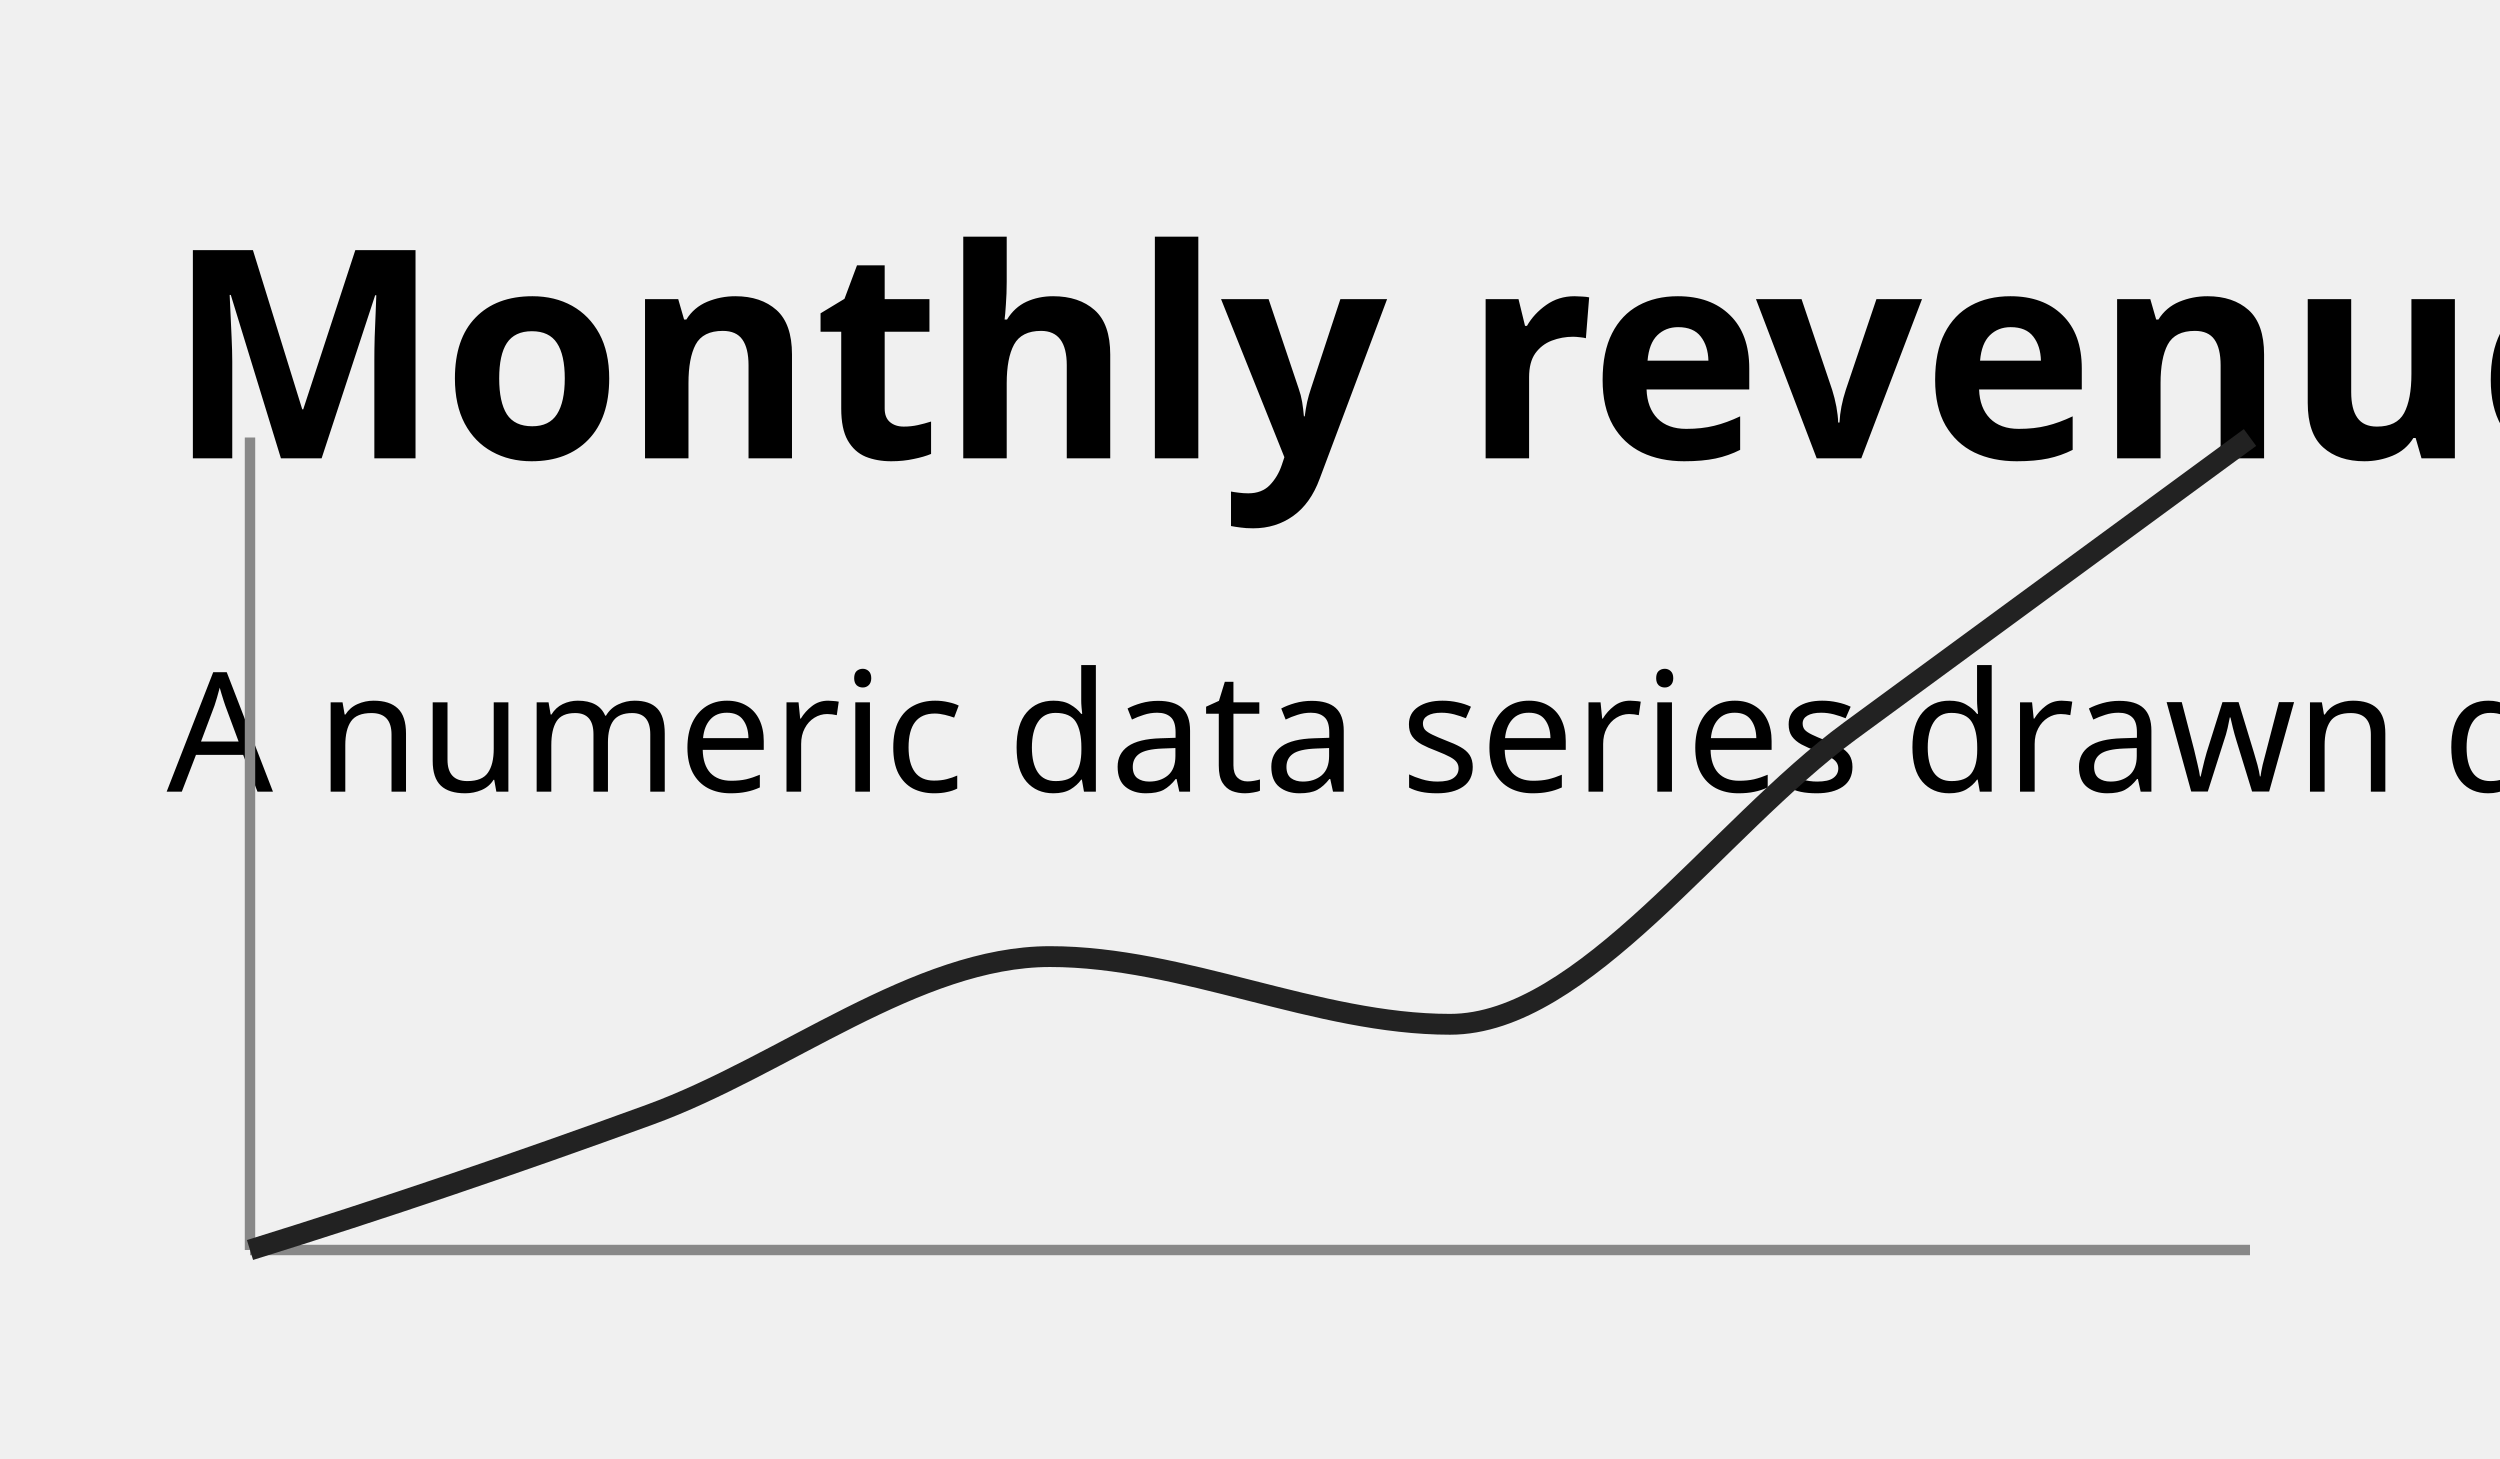
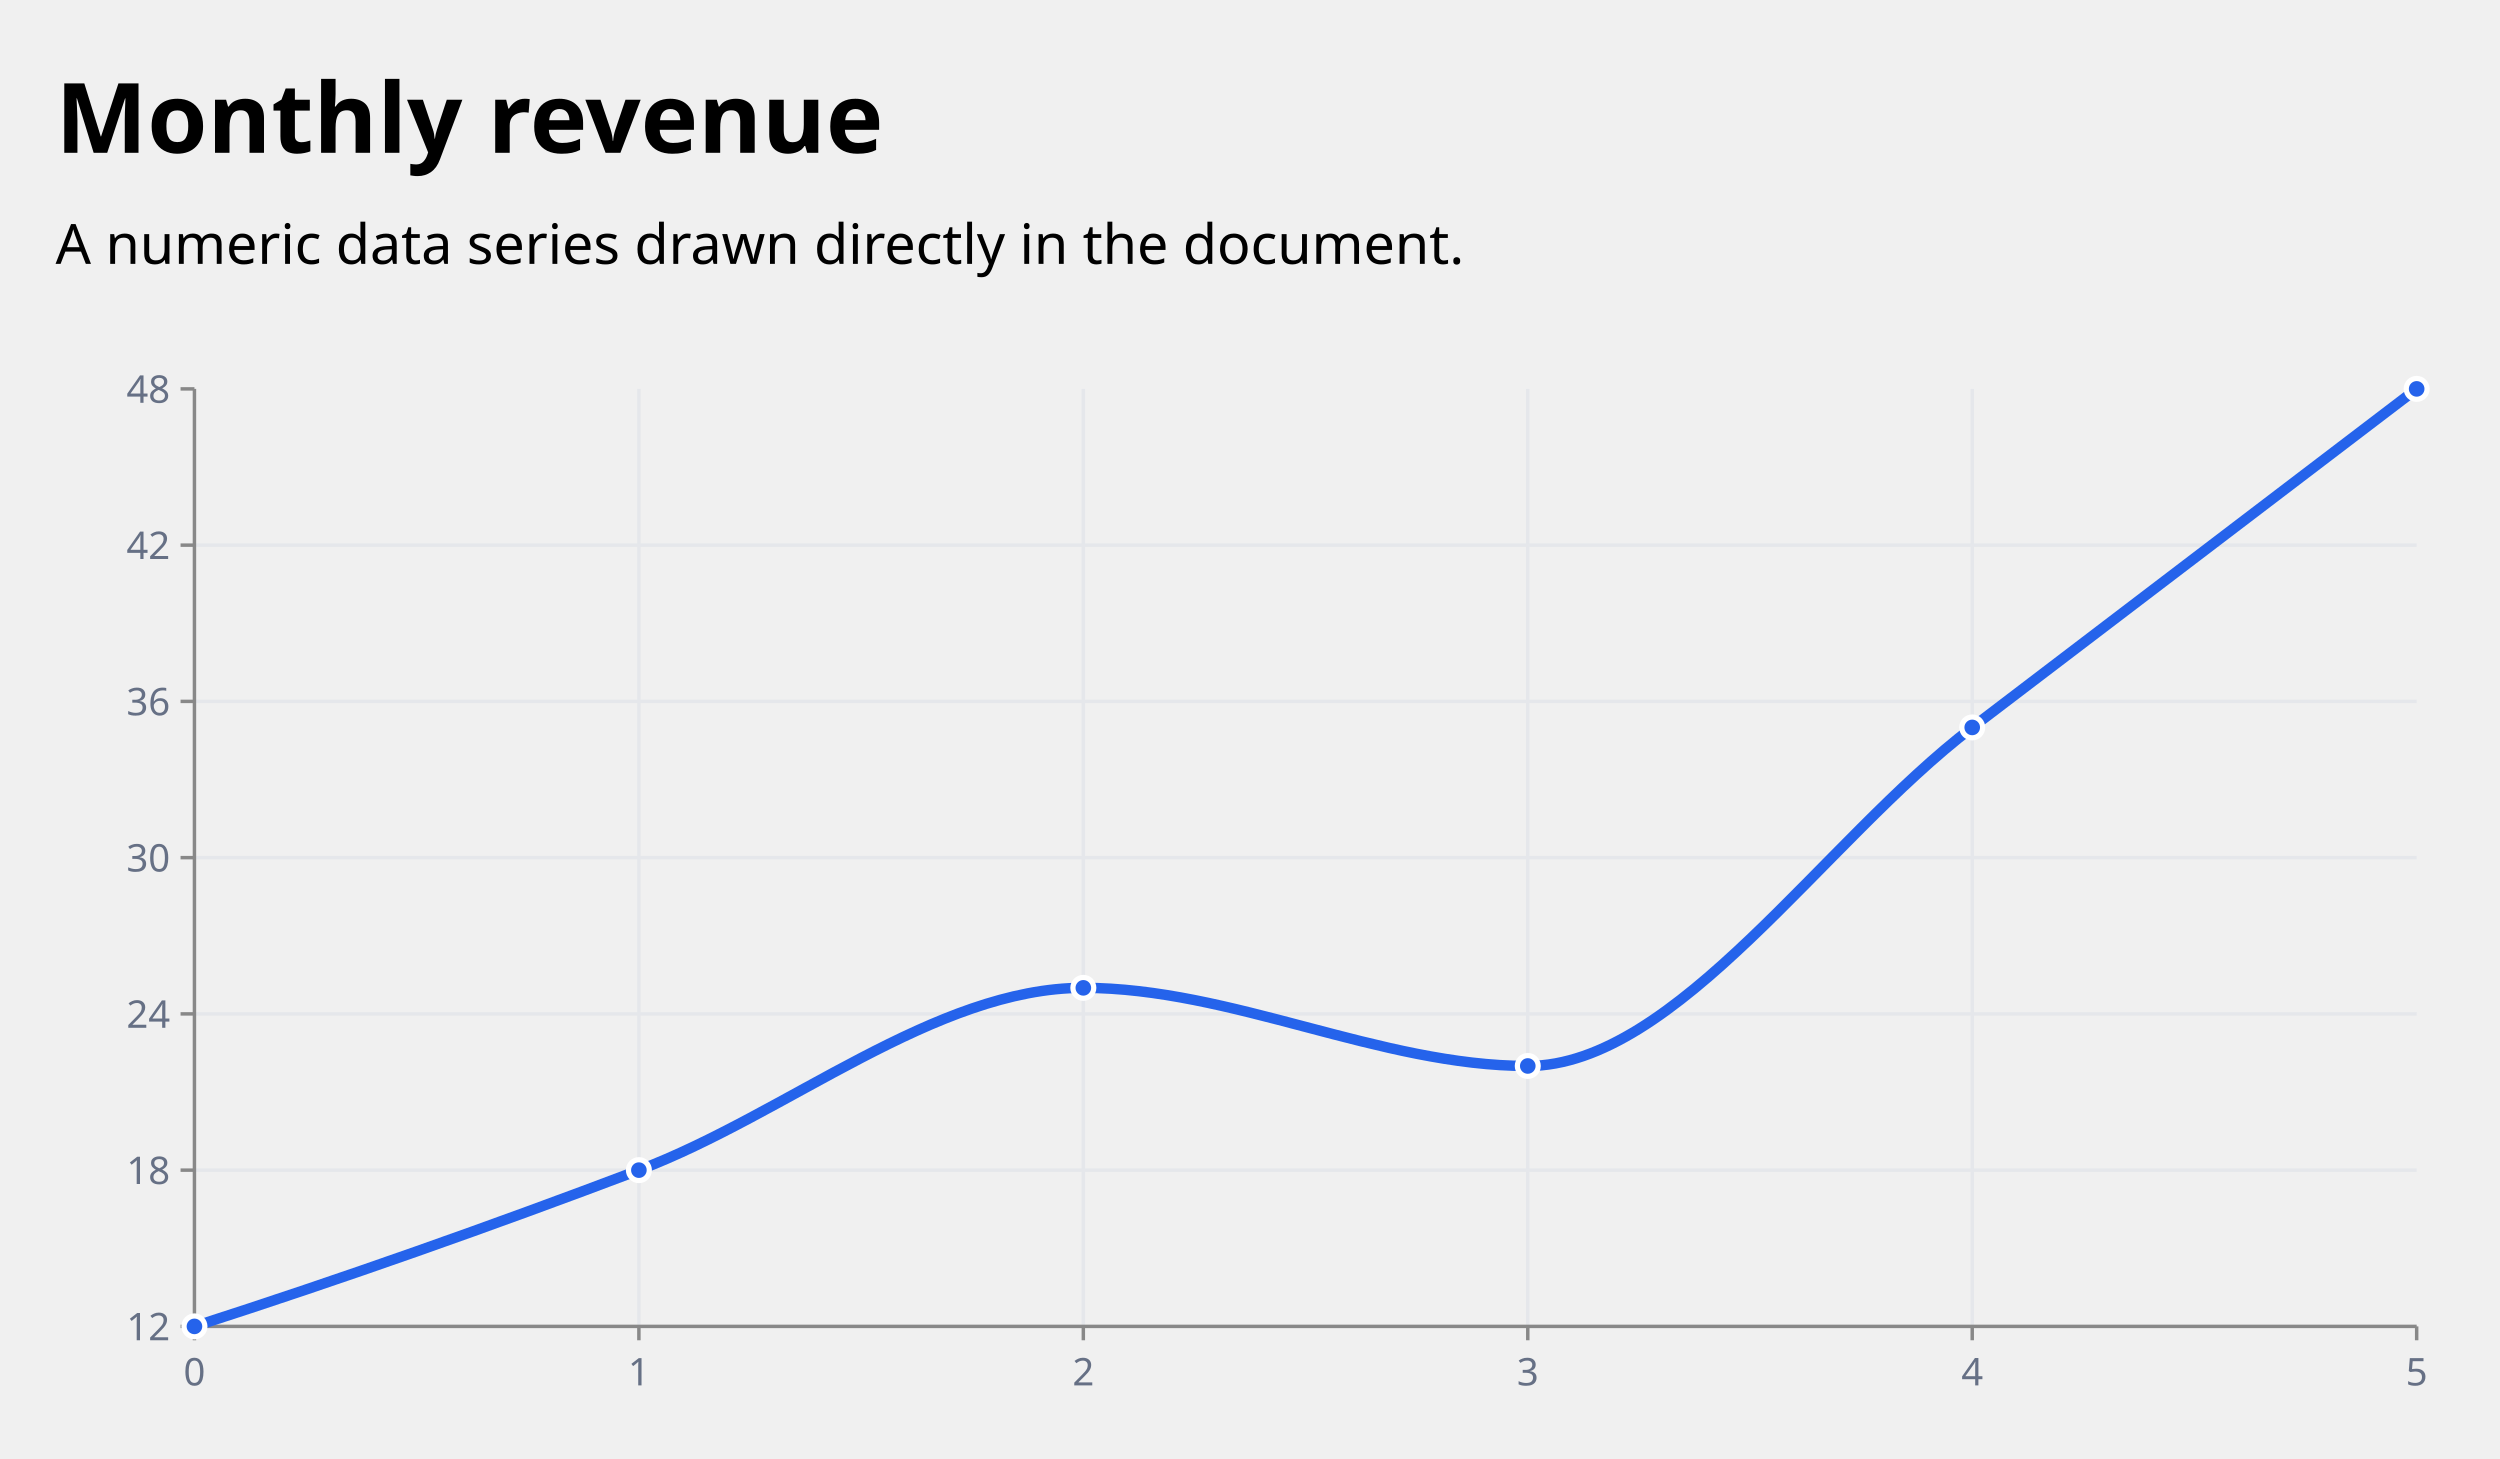
- <svg xmlns="http://www.w3.org/2000/svg" role="img" width="240" height="140" viewBox="0 0 240 140" overflow="hidden">
+ <svg xmlns="http://www.w3.org/2000/svg" role="img" width="720" height="420" viewBox="0 0 720 420" overflow="hidden">
  <text x="16" y="44" font-family="sans-serif" font-size="28" font-weight="700" font-style="normal" id="title">
    <tspan x="16" dy="0">Monthly revenue</tspan>
  </text>
  <text x="16" y="76" font-family="sans-serif" font-size="16" font-weight="400" font-style="normal" id="caption">
    <tspan x="16" dy="0">A numeric data series drawn directly in the document.</tspan>
  </text>
  <g id="revenue">
-     <line x1="24" y1="42" x2="24" y2="120" stroke="#888" stroke-width="1" />
-     <line x1="24" y1="120" x2="216" y2="120" stroke="#888" stroke-width="1" />
-     <path d="M 24.000 120.000 C 36.800 116.028 49.600 111.667 62.400 107.000 C 75.200 102.333 88.000 91.833 100.800 91.833 C 113.600 91.833 126.400 98.333 139.200 98.333 C 152.000 98.333 164.800 79.556 177.600 70.167 C 190.400 60.778 203.200 51.389 216.000 42.000" fill="none" stroke="#222" stroke-width="2" />
+     <line class="grid" x1="184" y1="112" x2="184" y2="382" stroke="#e5e7eb" stroke-width="1" />
+     <line class="grid" x1="312" y1="112" x2="312" y2="382" stroke="#e5e7eb" stroke-width="1" />
+     <line class="grid" x1="440" y1="112" x2="440" y2="382" stroke="#e5e7eb" stroke-width="1" />
+     <line class="grid" x1="568" y1="112" x2="568" y2="382" stroke="#e5e7eb" stroke-width="1" />
+     <line class="grid" x1="56" y1="157" x2="696" y2="157" stroke="#e5e7eb" stroke-width="1" />
+     <line class="grid" x1="56" y1="202" x2="696" y2="202" stroke="#e5e7eb" stroke-width="1" />
+     <line class="grid" x1="56" y1="247" x2="696" y2="247" stroke="#e5e7eb" stroke-width="1" />
+     <line class="grid" x1="56" y1="292" x2="696" y2="292" stroke="#e5e7eb" stroke-width="1" />
+     <line class="grid" x1="56" y1="337" x2="696" y2="337" stroke="#e5e7eb" stroke-width="1" />
+     <line class="axis" x1="56" y1="112" x2="56" y2="382" stroke="#888" stroke-width="1" />
+     <line class="axis" x1="56" y1="382" x2="696" y2="382" stroke="#888" stroke-width="1" />
+     <line class="tick" x1="56.000" y1="382.000" x2="56.000" y2="386.000" stroke="#888" />
+     <text class="x-tick" x="56.000" y="399.000" text-anchor="middle" font-family="sans-serif" font-size="11" fill="#667085">0</text>
+     <line class="tick" x1="184.000" y1="382.000" x2="184.000" y2="386.000" stroke="#888" />
+     <text class="x-tick" x="184.000" y="399.000" text-anchor="middle" font-family="sans-serif" font-size="11" fill="#667085">1</text>
+     <line class="tick" x1="312.000" y1="382.000" x2="312.000" y2="386.000" stroke="#888" />
+     <text class="x-tick" x="312.000" y="399.000" text-anchor="middle" font-family="sans-serif" font-size="11" fill="#667085">2</text>
+     <line class="tick" x1="440.000" y1="382.000" x2="440.000" y2="386.000" stroke="#888" />
+     <text class="x-tick" x="440.000" y="399.000" text-anchor="middle" font-family="sans-serif" font-size="11" fill="#667085">3</text>
+     <line class="tick" x1="568.000" y1="382.000" x2="568.000" y2="386.000" stroke="#888" />
+     <text class="x-tick" x="568.000" y="399.000" text-anchor="middle" font-family="sans-serif" font-size="11" fill="#667085">4</text>
+     <line class="tick" x1="696.000" y1="382.000" x2="696.000" y2="386.000" stroke="#888" />
+     <text class="x-tick" x="696.000" y="399.000" text-anchor="middle" font-family="sans-serif" font-size="11" fill="#667085">5</text>
+     <line class="tick" x1="52.000" y1="382.000" x2="56.000" y2="382.000" stroke="#888" />
+     <text class="y-tick" x="49.000" y="386.000" text-anchor="end" font-family="sans-serif" font-size="11" fill="#667085">12</text>
+     <line class="tick" x1="52.000" y1="337.000" x2="56.000" y2="337.000" stroke="#888" />
+     <text class="y-tick" x="49.000" y="341.000" text-anchor="end" font-family="sans-serif" font-size="11" fill="#667085">18</text>
+     <line class="tick" x1="52.000" y1="292.000" x2="56.000" y2="292.000" stroke="#888" />
+     <text class="y-tick" x="49.000" y="296.000" text-anchor="end" font-family="sans-serif" font-size="11" fill="#667085">24</text>
+     <line class="tick" x1="52.000" y1="247.000" x2="56.000" y2="247.000" stroke="#888" />
+     <text class="y-tick" x="49.000" y="251.000" text-anchor="end" font-family="sans-serif" font-size="11" fill="#667085">30</text>
+     <line class="tick" x1="52.000" y1="202.000" x2="56.000" y2="202.000" stroke="#888" />
+     <text class="y-tick" x="49.000" y="206.000" text-anchor="end" font-family="sans-serif" font-size="11" fill="#667085">36</text>
+     <line class="tick" x1="52.000" y1="157.000" x2="56.000" y2="157.000" stroke="#888" />
+     <text class="y-tick" x="49.000" y="161.000" text-anchor="end" font-family="sans-serif" font-size="11" fill="#667085">42</text>
+     <line class="tick" x1="52.000" y1="112.000" x2="56.000" y2="112.000" stroke="#888" />
+     <text class="y-tick" x="49.000" y="116.000" text-anchor="end" font-family="sans-serif" font-size="11" fill="#667085">48</text>
+     <path d="M 56.000 382.000 C 98.667 368.250 141.333 353.154 184.000 337.000 C 226.667 320.846 269.333 284.500 312.000 284.500 C 354.667 284.500 397.333 307.000 440.000 307.000 C 482.667 307.000 525.333 242.000 568.000 209.500 C 610.667 177.000 653.333 144.500 696.000 112.000" fill="none" stroke="#2563eb" stroke-width="3" />
+     <circle class="data-point" cx="56.000" cy="382.000" r="3" fill="#2563eb" stroke="#fff" stroke-width="1.5" />
+     <circle class="data-point" cx="184.000" cy="337.000" r="3" fill="#2563eb" stroke="#fff" stroke-width="1.5" />
+     <circle class="data-point" cx="312.000" cy="284.500" r="3" fill="#2563eb" stroke="#fff" stroke-width="1.5" />
+     <circle class="data-point" cx="440.000" cy="307.000" r="3" fill="#2563eb" stroke="#fff" stroke-width="1.5" />
+     <circle class="data-point" cx="568.000" cy="209.500" r="3" fill="#2563eb" stroke="#fff" stroke-width="1.5" />
+     <circle class="data-point" cx="696.000" cy="112.000" r="3" fill="#2563eb" stroke="#fff" stroke-width="1.5" />
  </g>
</svg>
